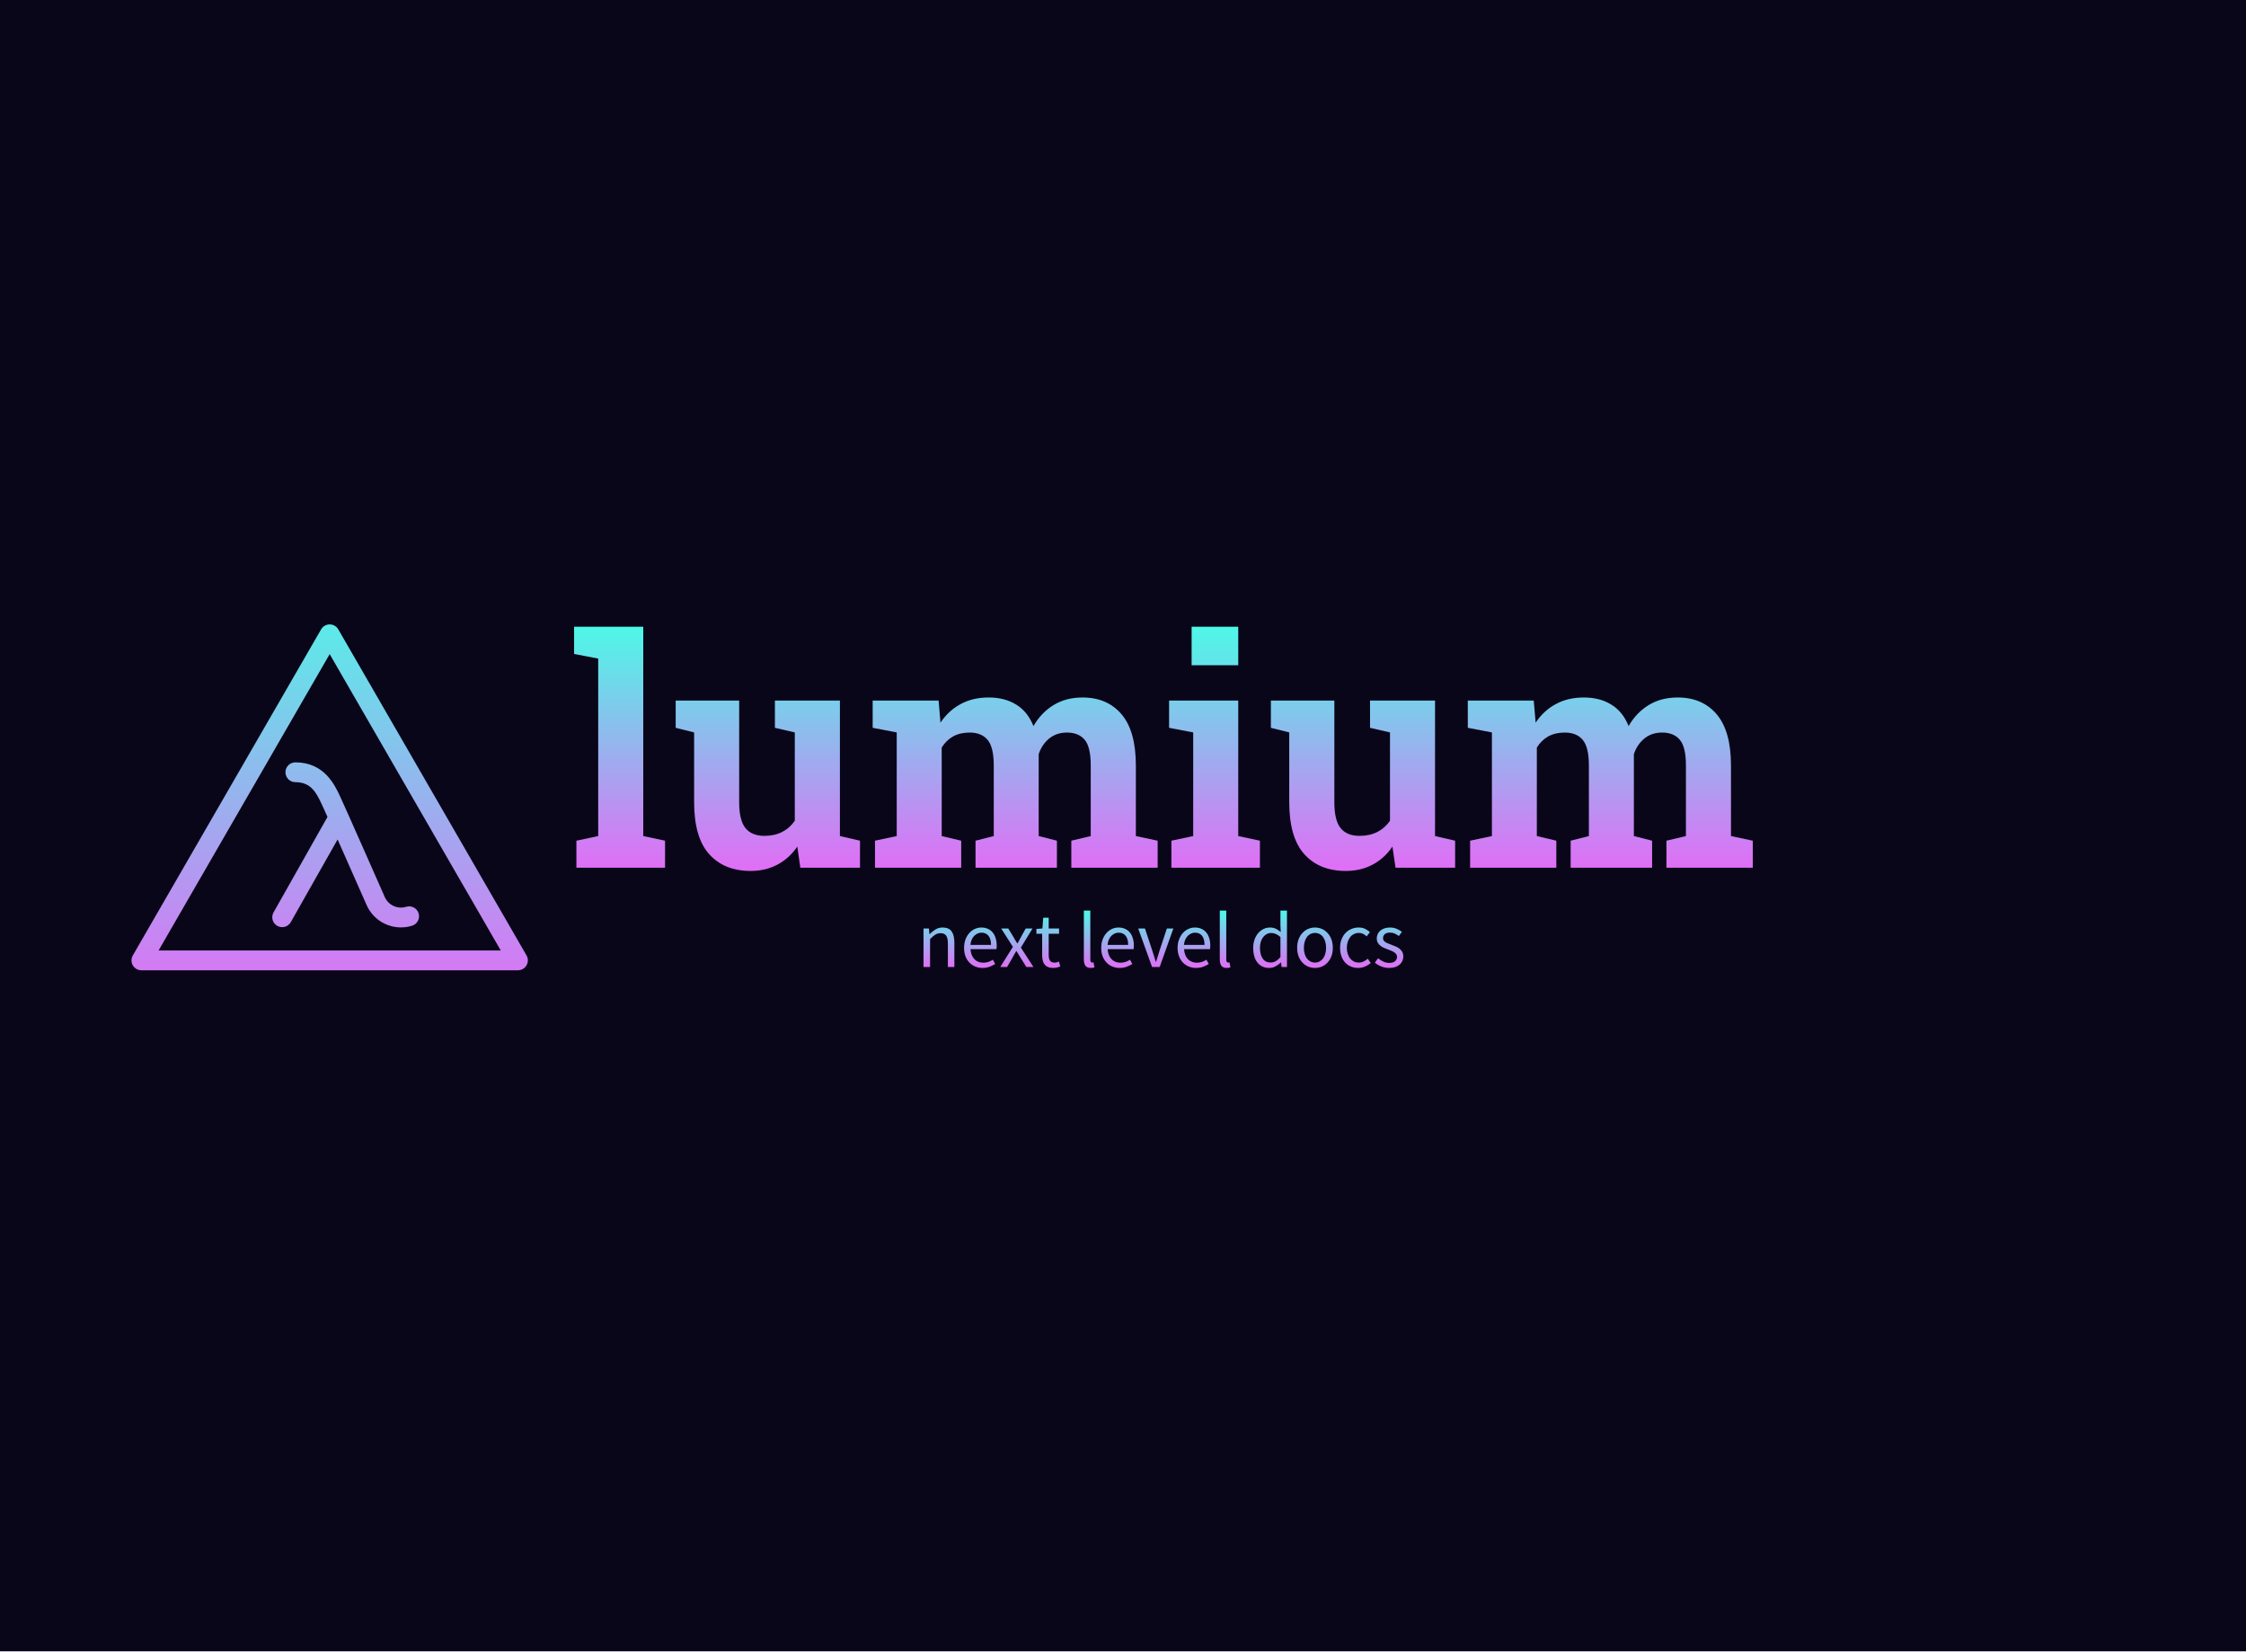
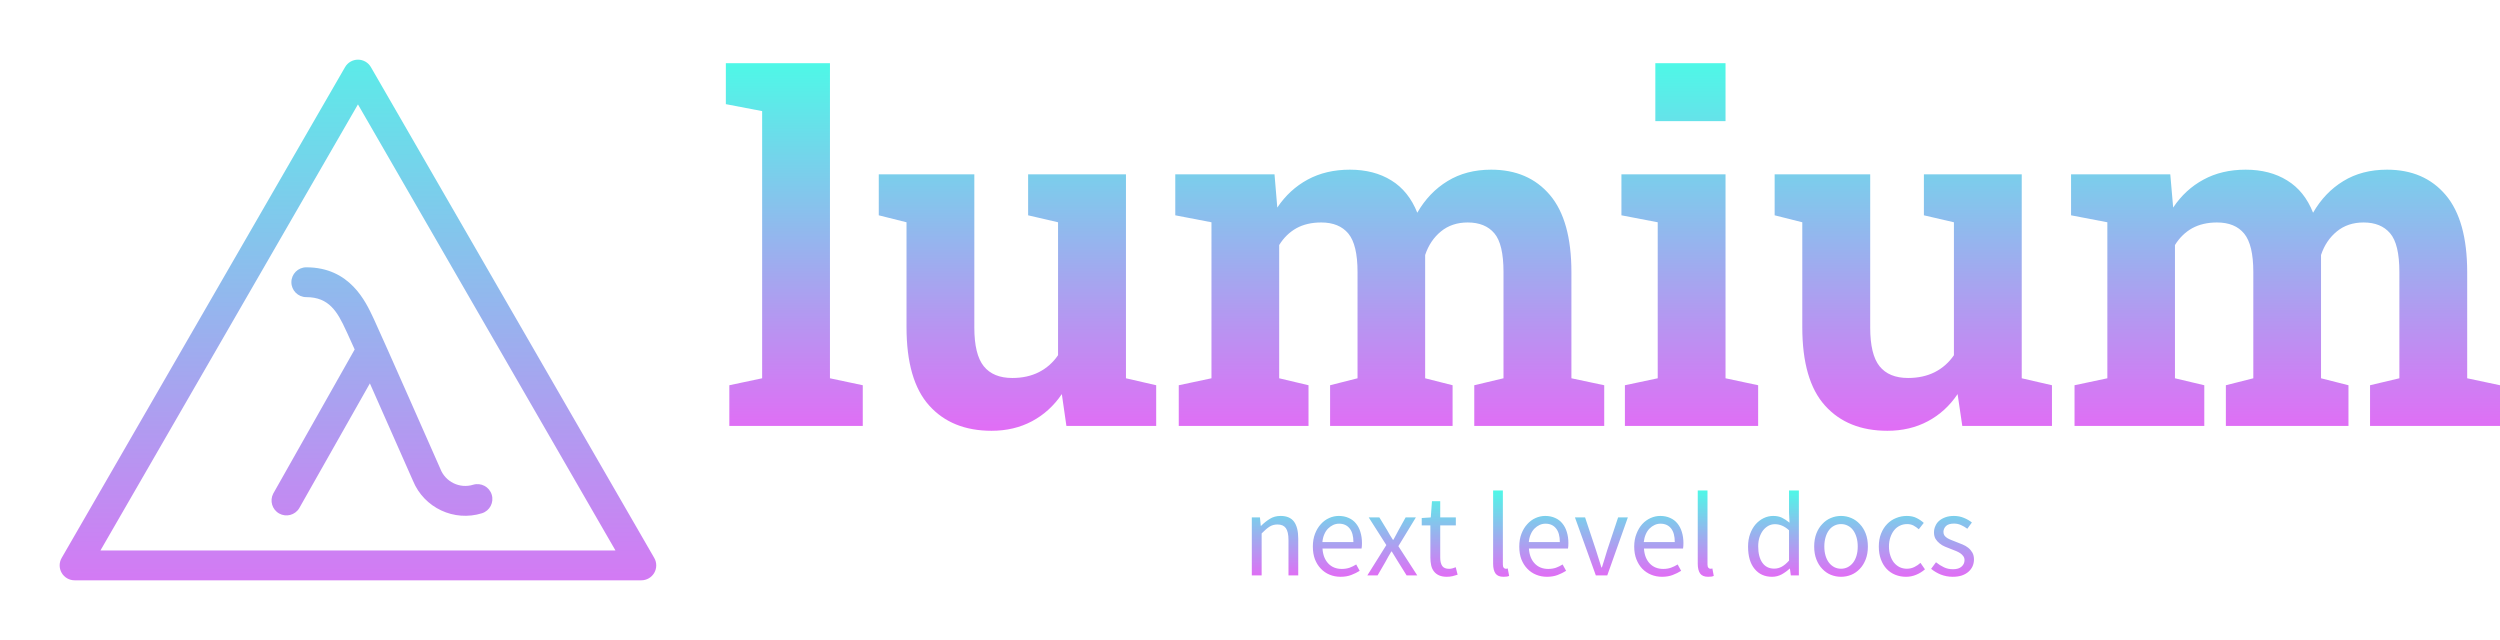
- <svg xmlns="http://www.w3.org/2000/svg" xmlns:xlink="http://www.w3.org/1999/xlink" width="100%" viewBox="0 0 340 250" version="1.1" id="svg121">
-   <rect x="0" y="0" width="100%" height="100%" fill="#0a0619" fill-opacity="1" class="background" id="rect2" />
-   <g fill="#e16df5" class="icon-text-wrapper icon-svg-group iconsvg" transform="translate(19.90633,94.53149)" id="g53">
-     <g class="iconsvg-imagesvg" mask="url(#mask-1)" id="g33">
+ <svg xmlns="http://www.w3.org/2000/svg" xmlns:xlink="http://www.w3.org/1999/xlink" width="251.43" viewBox="0 0 251.43 64.363" version="1.1" id="svg121" xml:space="preserve" height="64.363">
+   <g fill="#e16df5" class="icon-text-wrapper icon-svg-group iconsvg" transform="translate(6,6)" id="g53">
+     <g transform="translate(67,0.3544369)" id="g51">
+       <g data-gra="path-name" fill-rule="" class="tp-name iconsvg-namesvg" fill="url(#fill-1)" id="g41" style="fill:url(#linearGradient131)">
+         <g id="g39" style="fill:url(#linearGradient129)">
+           <g id="g37" style="fill:url(#linearGradient127)">
+             <path d="M 14.52,0 H 1.1 v -4.09 l 3.3,-0.7 v -26.87 l -3.65,-0.7 v -4.12 h 10.47 v 31.69 l 3.3,0.7 z m 12.95,0.49 v 0 q -3.99,0 -6.27,-2.54 -2.28,-2.53 -2.28,-7.89 v 0 -10.54 l -2.79,-0.7 v -4.12 h 2.79 6.82 v 15.41 q 0,2.71 0.95,3.89 0.95,1.18 2.87,1.18 v 0 q 1.52,0 2.68,-0.59 1.17,-0.6 1.92,-1.7 v 0 -13.37 l -3.01,-0.7 v -4.12 h 3.01 6.83 v 20.51 l 3.04,0.7 V 0 H 35 l -0.46,-3.2 q -1.2,1.77 -3,2.73 -1.8,0.96 -4.07,0.96 z M 59.35,0 H 46.3 v -4.09 l 3.29,-0.7 v -15.69 l -3.64,-0.7 v -4.12 h 9.98 l 0.28,3.34 q 1.22,-1.82 3.05,-2.81 1.84,-1 4.25,-1 v 0 q 2.43,0 4.17,1.08 1.74,1.07 2.61,3.25 v 0 q 1.17,-2.04 3.04,-3.18 1.87,-1.15 4.39,-1.15 v 0 q 3.75,0 5.91,2.55 2.16,2.55 2.16,7.76 v 0 10.67 l 3.3,0.7 V 0 H 76.02 v -4.09 l 2.94,-0.7 v -10.69 q 0,-2.81 -0.92,-3.89 -0.92,-1.09 -2.68,-1.09 v 0 q -1.59,0 -2.69,0.9 -1.1,0.9 -1.59,2.37 v 0 12.4 l 2.76,0.7 V 0 H 61.52 v -4.09 l 2.76,-0.7 v -10.69 q 0,-2.74 -0.92,-3.86 -0.93,-1.12 -2.73,-1.12 v 0 q -1.45,0 -2.5,0.58 -1.05,0.59 -1.73,1.69 v 0 13.4 l 2.95,0.7 z m 45.22,0 h -13.4 v -4.09 l 3.3,-0.7 v -15.69 l -3.65,-0.7 v -4.12 h 10.47 v 20.51 l 3.28,0.7 z m -3.28,-30.65 h -7.06 v -5.83 h 7.06 z m 16.28,31.14 v 0 q -4,0 -6.28,-2.54 -2.28,-2.53 -2.28,-7.89 v 0 -10.54 l -2.78,-0.7 v -4.12 h 2.78 6.83 v 15.41 q 0,2.71 0.94,3.89 0.95,1.18 2.87,1.18 v 0 q 1.52,0 2.69,-0.59 1.17,-0.6 1.92,-1.7 v 0 -13.37 l -3.02,-0.7 v -4.12 h 3.02 6.82 v 20.51 l 3.04,0.7 V 0 h -9.02 l -0.47,-3.2 q -1.19,1.77 -2.99,2.73 -1.8,0.96 -4.07,0.96 z M 149.44,0 h -13.05 v -4.09 l 3.3,-0.7 v -15.69 l -3.65,-0.7 v -4.12 h 9.98 l 0.29,3.34 q 1.21,-1.82 3.05,-2.81 1.83,-1 4.24,-1 v 0 q 2.43,0 4.17,1.08 1.75,1.07 2.61,3.25 v 0 q 1.17,-2.04 3.04,-3.18 1.87,-1.15 4.4,-1.15 v 0 q 3.74,0 5.9,2.55 2.16,2.55 2.16,7.76 v 0 10.67 l 3.3,0.7 V 0 h -13.07 v -4.09 l 2.95,-0.7 v -10.69 q 0,-2.81 -0.93,-3.89 -0.92,-1.09 -2.67,-1.09 v 0 q -1.59,0 -2.69,0.9 -1.1,0.9 -1.59,2.37 v 0 12.4 l 2.76,0.7 V 0 h -12.33 v -4.09 l 2.76,-0.7 v -10.69 q 0,-2.74 -0.92,-3.86 -0.92,-1.12 -2.73,-1.12 v 0 q -1.44,0 -2.5,0.58 -1.05,0.59 -1.73,1.69 v 0 13.4 l 2.95,0.7 z" transform="translate(-0.75,36.48)" id="path35" style="fill:url(#linearGradient125)" />
+           </g>
+         </g>
+       </g>
+       <g data-gra="path-slogan" fill-rule="" class="tp-slogan iconsvg-slogansvg" fill="url(#color-4)" transform="translate(52.9,42.97)" id="g49" style="fill:url(#linearGradient139)">
+         <g id="g47" style="fill:url(#linearGradient137)">
+           <g id="g45" style="fill:url(#linearGradient135)">
+             <path d="M 0.98,0 V -5.83 H 1.8 l 0.08,0.84 h 0.04 q 0.42,-0.42 0.88,-0.7 0.46,-0.29 1.08,-0.29 v 0 q 0.92,0 1.35,0.58 0.42,0.58 0.42,1.7 v 0 V 0 H 4.67 v -3.56 q 0,-0.83 -0.27,-1.2 -0.26,-0.36 -0.84,-0.36 v 0 q -0.45,0 -0.8,0.22 -0.35,0.23 -0.79,0.68 v 0 V 0 Z m 6.14,-2.9 v 0 q 0,-0.72 0.22,-1.29 0.22,-0.57 0.59,-0.97 0.36,-0.4 0.83,-0.61 0.47,-0.21 0.97,-0.21 v 0 q 0.55,0 0.99,0.2 0.44,0.19 0.73,0.55 0.3,0.36 0.45,0.86 0.16,0.51 0.16,1.13 v 0 q 0,0.32 -0.04,0.54 v 0 H 8.09 q 0.06,0.95 0.58,1.5 0.52,0.55 1.36,0.55 v 0 q 0.42,0 0.78,-0.12 0.35,-0.13 0.67,-0.33 v 0 l 0.35,0.64 q -0.38,0.24 -0.85,0.42 -0.47,0.18 -1.07,0.18 v 0 Q 9.32,0.14 8.81,-0.07 8.3,-0.28 7.93,-0.67 7.55,-1.06 7.33,-1.62 7.12,-2.18 7.12,-2.9 Z m 0.96,-0.45 h 3.12 q 0,-0.9 -0.38,-1.37 Q 10.44,-5.2 9.76,-5.2 v 0 q -0.32,0 -0.6,0.13 -0.28,0.13 -0.51,0.36 -0.23,0.23 -0.38,0.58 -0.15,0.34 -0.19,0.78 z M 12.6,0 14.51,-3.05 12.74,-5.83 h 1.07 l 0.78,1.28 q 0.13,0.24 0.28,0.49 0.14,0.24 0.3,0.48 v 0 h 0.05 q 0.13,-0.24 0.26,-0.48 0.13,-0.25 0.26,-0.49 v 0 l 0.71,-1.28 h 1.03 L 15.72,-2.94 17.62,0 H 16.55 L 15.7,-1.36 Q 15.54,-1.62 15.38,-1.88 15.23,-2.15 15.06,-2.4 v 0 h -0.05 q -0.15,0.25 -0.3,0.51 -0.14,0.26 -0.29,0.53 v 0 L 13.63,0 Z m 6.34,-1.8 v -3.23 h -0.87 v -0.74 l 0.91,-0.06 0.12,-1.63 h 0.83 v 1.63 h 1.57 v 0.8 h -1.57 v 3.24 q 0,0.54 0.2,0.84 0.2,0.29 0.7,0.29 v 0 q 0.16,0 0.34,-0.05 0.18,-0.05 0.32,-0.11 v 0 l 0.19,0.75 Q 21.44,0.01 21.16,0.08 20.88,0.14 20.6,0.14 v 0 Q 20.14,0.14 19.82,0 19.5,-0.14 19.3,-0.4 19.1,-0.65 19.02,-1.01 18.94,-1.37 18.94,-1.8 Z m 6.31,0.62 v -7.36 h 0.98 v 7.44 q 0,0.24 0.09,0.33 0.08,0.1 0.19,0.1 v 0 q 0.05,0 0.09,0 0.04,0 0.12,-0.03 v 0 l 0.14,0.75 Q 26.76,0.1 26.63,0.12 26.5,0.14 26.29,0.14 v 0 q -0.56,0 -0.8,-0.33 -0.24,-0.34 -0.24,-0.99 z m 2.63,-1.72 v 0 q 0,-0.72 0.22,-1.29 0.22,-0.57 0.59,-0.97 0.36,-0.4 0.83,-0.61 0.47,-0.21 0.97,-0.21 v 0 q 0.55,0 0.99,0.2 0.44,0.19 0.73,0.55 0.3,0.36 0.45,0.86 0.16,0.51 0.16,1.13 v 0 q 0,0.32 -0.04,0.54 v 0 h -3.93 q 0.06,0.95 0.58,1.5 0.52,0.55 1.36,0.55 v 0 q 0.42,0 0.78,-0.12 0.35,-0.13 0.67,-0.33 v 0 l 0.35,0.64 q -0.38,0.24 -0.85,0.42 -0.47,0.18 -1.07,0.18 v 0 q -0.59,0 -1.1,-0.21 -0.51,-0.21 -0.88,-0.6 -0.38,-0.39 -0.6,-0.95 -0.21,-0.56 -0.21,-1.28 z m 0.96,-0.45 h 3.12 q 0,-0.9 -0.38,-1.37 Q 31.2,-5.2 30.52,-5.2 v 0 q -0.32,0 -0.6,0.13 -0.28,0.13 -0.51,0.36 -0.23,0.23 -0.38,0.58 -0.15,0.34 -0.19,0.78 z M 35.58,0 33.48,-5.83 h 1.02 l 1.1,3.31 q 0.14,0.43 0.27,0.86 0.14,0.44 0.27,0.86 v 0 h 0.05 q 0.13,-0.42 0.27,-0.86 0.13,-0.43 0.26,-0.86 v 0 l 1.1,-3.31 H 38.8 L 36.73,0 Z m 3.86,-2.9 v 0 q 0,-0.72 0.23,-1.29 0.22,-0.57 0.58,-0.97 0.37,-0.4 0.84,-0.61 0.47,-0.21 0.97,-0.21 v 0 q 0.55,0 0.99,0.2 0.44,0.19 0.73,0.55 0.3,0.36 0.45,0.86 0.16,0.51 0.16,1.13 v 0 q 0,0.32 -0.04,0.54 v 0 h -3.93 q 0.06,0.95 0.58,1.5 0.52,0.55 1.36,0.55 v 0 q 0.42,0 0.77,-0.12 0.36,-0.13 0.68,-0.33 v 0 l 0.35,0.64 q -0.38,0.24 -0.85,0.42 -0.47,0.18 -1.07,0.18 v 0 q -0.59,0 -1.1,-0.21 -0.51,-0.21 -0.89,-0.6 -0.37,-0.39 -0.59,-0.95 -0.22,-0.56 -0.22,-1.28 z m 0.96,-0.45 h 3.12 q 0,-0.9 -0.37,-1.37 -0.38,-0.48 -1.07,-0.48 v 0 q -0.31,0 -0.59,0.13 -0.28,0.13 -0.51,0.36 -0.23,0.23 -0.38,0.58 -0.15,0.34 -0.2,0.78 z m 5.43,2.17 v -7.36 h 0.98 v 7.44 q 0,0.24 0.09,0.33 0.08,0.1 0.19,0.1 v 0 q 0.05,0 0.09,0 0.04,0 0.12,-0.03 v 0 l 0.14,0.75 q -0.1,0.05 -0.23,0.07 -0.13,0.02 -0.34,0.02 v 0 q -0.56,0 -0.8,-0.33 -0.24,-0.34 -0.24,-0.99 z m 5.06,-1.72 v 0 q 0,-0.71 0.21,-1.28 0.21,-0.57 0.56,-0.97 0.35,-0.39 0.8,-0.61 0.46,-0.22 0.96,-0.22 v 0 q 0.51,0 0.88,0.18 0.37,0.18 0.76,0.5 v 0 l -0.05,-1 V -8.54 H 56 V 0 H 55.19 L 55.1,-0.68 h -0.03 q -0.35,0.33 -0.8,0.58 -0.45,0.24 -0.97,0.24 v 0 q -1.1,0 -1.75,-0.79 -0.66,-0.79 -0.66,-2.25 z m 1.02,-0.02 v 0 q 0,1.06 0.42,1.65 0.42,0.59 1.19,0.59 v 0 q 0.41,0 0.77,-0.2 0.36,-0.2 0.72,-0.61 v 0 -3.05 q -0.37,-0.33 -0.72,-0.47 -0.34,-0.14 -0.7,-0.14 v 0 q -0.35,0 -0.65,0.16 -0.31,0.17 -0.54,0.46 -0.22,0.29 -0.36,0.7 -0.13,0.41 -0.13,0.91 z m 5.63,0.02 v 0 q 0,-0.74 0.22,-1.31 0.22,-0.57 0.6,-0.96 0.37,-0.4 0.85,-0.6 0.49,-0.21 1.03,-0.21 v 0 q 0.54,0 1.03,0.21 0.48,0.2 0.85,0.6 0.38,0.39 0.6,0.96 0.22,0.57 0.22,1.31 v 0 q 0,0.72 -0.22,1.29 -0.22,0.57 -0.6,0.96 -0.37,0.39 -0.85,0.59 -0.49,0.2 -1.03,0.2 v 0 q -0.54,0 -1.03,-0.2 -0.48,-0.2 -0.85,-0.59 -0.38,-0.39 -0.6,-0.96 -0.22,-0.57 -0.22,-1.29 z m 1.02,0 v 0 q 0,0.5 0.12,0.91 0.12,0.41 0.34,0.7 0.22,0.29 0.54,0.46 0.31,0.16 0.68,0.16 v 0 q 0.37,0 0.68,-0.16 0.32,-0.17 0.54,-0.46 0.22,-0.29 0.34,-0.7 0.12,-0.41 0.12,-0.91 v 0 q 0,-0.51 -0.12,-0.92 -0.12,-0.42 -0.34,-0.72 -0.22,-0.3 -0.54,-0.46 -0.31,-0.16 -0.68,-0.16 v 0 q -0.37,0 -0.68,0.16 -0.32,0.16 -0.54,0.46 -0.22,0.3 -0.34,0.72 -0.12,0.41 -0.12,0.92 z m 5.48,0 v 0 q 0,-0.74 0.23,-1.31 0.23,-0.57 0.61,-0.96 0.39,-0.4 0.9,-0.6 0.51,-0.21 1.07,-0.21 v 0 q 0.58,0 0.99,0.21 0.42,0.21 0.72,0.49 v 0 l -0.5,0.64 Q 67.8,-4.87 67.52,-5.02 67.24,-5.16 66.89,-5.16 v 0 q -0.4,0 -0.73,0.16 -0.34,0.16 -0.58,0.46 -0.24,0.3 -0.38,0.72 -0.14,0.41 -0.14,0.92 v 0 q 0,0.5 0.14,0.91 0.13,0.41 0.36,0.7 0.24,0.29 0.57,0.46 0.34,0.16 0.73,0.16 v 0 q 0.42,0 0.77,-0.18 0.34,-0.17 0.6,-0.41 v 0 l 0.45,0.65 q -0.4,0.35 -0.89,0.55 -0.48,0.2 -1.01,0.2 v 0 q -0.58,0 -1.08,-0.2 -0.5,-0.2 -0.87,-0.59 -0.37,-0.39 -0.58,-0.96 -0.21,-0.57 -0.21,-1.29 z m 5.26,2.24 0.49,-0.66 q 0.39,0.31 0.79,0.5 0.4,0.2 0.93,0.2 v 0 q 0.57,0 0.86,-0.27 0.29,-0.26 0.29,-0.65 v 0 q 0,-0.22 -0.12,-0.39 -0.12,-0.17 -0.31,-0.3 -0.18,-0.12 -0.42,-0.22 -0.24,-0.09 -0.48,-0.19 v 0 Q 71.02,-2.75 70.7,-2.89 70.39,-3.02 70.15,-3.22 69.9,-3.42 69.74,-3.68 69.59,-3.95 69.59,-4.32 v 0 q 0,-0.35 0.14,-0.65 0.13,-0.31 0.39,-0.53 0.26,-0.22 0.63,-0.35 0.37,-0.13 0.84,-0.13 v 0 q 0.55,0 1.02,0.2 0.46,0.19 0.79,0.46 v 0 l -0.46,0.63 q -0.3,-0.23 -0.63,-0.37 -0.32,-0.15 -0.71,-0.15 v 0 q -0.55,0 -0.81,0.25 -0.25,0.26 -0.25,0.59 v 0 q 0,0.21 0.1,0.36 0.11,0.15 0.29,0.26 0.18,0.11 0.42,0.2 0.23,0.09 0.48,0.19 v 0 q 0.31,0.12 0.63,0.25 0.32,0.13 0.57,0.33 0.25,0.2 0.42,0.49 0.16,0.29 0.16,0.69 v 0 q 0,0.36 -0.14,0.68 -0.14,0.31 -0.41,0.55 -0.27,0.24 -0.67,0.38 -0.4,0.13 -0.92,0.13 v 0 q -0.62,0 -1.19,-0.22 -0.56,-0.23 -0.98,-0.58 z" transform="translate(-0.984,8.544)" id="path43" style="fill:url(#linearGradient133)" />
+           </g>
+         </g>
+       </g>
+     </g>
+     <g class="iconsvg-imagesvg" style="display:inline" id="g33" mask="url(#mask-1)">
      <g id="g29">
        <rect fill="#e16df5" fill-opacity="0" stroke-width="2" x="0" y="0" width="60" height="52.363" class="image-rect" id="rect4" />
        <svg filter="url(#colors-1)" x="0" y="0" width="60" height="52.363" filtersec="colors-2" class="image-svg-svg primary" style="overflow:visible" version="1.1" id="svg16">
          <svg viewBox="-0.005 6.36 100.01 87.28" x="0px" y="0px" version="1.1" id="svg14" width="100%" height="100%">
            <defs id="defs6" />
            <path d="m 41.34,41.17 a 2.5,2.5 0 0 0 0,5 c 3.8,0 5.21,2.42 6.66,5.59 l 0.24,0.51 c 0.2,0.43 0.63,1.39 1.21,2.67 L 35.8,79.1 a 2.5,2.5 0 0 0 4.35,2.46 L 52,60.63 c 3.17,7.16 7.16,16.19 7.23,16.34 A 9.47,9.47 0 0 0 70.79,82.4 2.502,2.502 0 0 0 69.31,77.62 4.48,4.48 0 0 1 63.8,74.92 C 63.4,74.02 54.06,52.83 52.8,50.14 L 52.58,49.66 C 51.29,46.92 48.66,41.17 41.34,41.17 Z" id="path10" />
            <path d="M 99.67,89.89 52.17,7.61 a 2.5,2.5 0 0 0 -4.33,0 L 0.33,89.89 a 2.5,2.5 0 0 0 2.17,3.75 h 95 a 2.5,2.5 0 0 0 2.17,-3.75 z M 6.83,88.64 50,13.86 93.17,88.64 Z" id="path12" />
          </svg>
        </svg>
        <defs id="defs27">
          <filter id="colors-1" x="0" y="0" width="1" height="1">
            <feColorMatrix type="matrix" values="0 0 0 0 0.879  0 0 0 0 0.426  0 0 0 0 0.957  0 0 0 1 0" class="icon-fecolormatrix" id="feColorMatrix18" />
          </filter>
          <filter id="colors-2">
            <feColorMatrix type="matrix" values="0 0 0 0 0.996  0 0 0 0 0.996  0 0 0 0 0.996  0 0 0 1 0" class="icon-fecolormatrix" id="feColorMatrix21" />
          </filter>
          <filter id="colors-3">
            <feColorMatrix type="matrix" values="0 0 0 0 0  0 0 0 0 0  0 0 0 0 0  0 0 0 1 0" class="icon-fecolormatrix" id="feColorMatrix24" />
          </filter>
        </defs>
      </g>
-       <rect v-gra="id" width="72" height="64.363" transform="translate(-6,-6)" style="fill:url(#gradient-1)" fill="url(#gradient-1)" id="rect31" x="0" y="0" />
-     </g>
-     <g transform="translate(67,0.3544369)" id="g51">
-       <g data-gra="path-name" fill-rule="" class="tp-name iconsvg-namesvg" fill="url(#fill-1)" id="g41" style="fill:url(#linearGradient131)">
-         <g id="g39" style="fill:url(#linearGradient129)">
-           <g id="g37" style="fill:url(#linearGradient127)">
-             <path d="M 14.52,0 H 1.1 v -4.09 l 3.3,-0.7 v -26.87 l -3.65,-0.7 v -4.12 h 10.47 v 31.69 l 3.3,0.7 z m 12.95,0.49 v 0 q -3.99,0 -6.27,-2.54 -2.28,-2.53 -2.28,-7.89 v 0 -10.54 l -2.79,-0.7 v -4.12 h 2.79 6.82 v 15.41 q 0,2.71 0.95,3.89 0.95,1.18 2.87,1.18 v 0 q 1.52,0 2.68,-0.59 1.17,-0.6 1.92,-1.7 v 0 -13.37 l -3.01,-0.7 v -4.12 h 3.01 6.83 v 20.51 l 3.04,0.7 V 0 H 35 l -0.46,-3.2 q -1.2,1.77 -3,2.73 -1.8,0.96 -4.07,0.96 z M 59.35,0 H 46.3 v -4.09 l 3.29,-0.7 v -15.69 l -3.64,-0.7 v -4.12 h 9.98 l 0.28,3.34 q 1.22,-1.82 3.05,-2.81 1.84,-1 4.25,-1 v 0 q 2.43,0 4.17,1.08 1.74,1.07 2.61,3.25 v 0 q 1.17,-2.04 3.04,-3.18 1.87,-1.15 4.39,-1.15 v 0 q 3.75,0 5.91,2.55 2.16,2.55 2.16,7.76 v 0 10.67 l 3.3,0.7 V 0 H 76.02 v -4.09 l 2.94,-0.7 v -10.69 q 0,-2.81 -0.92,-3.89 -0.92,-1.09 -2.68,-1.09 v 0 q -1.59,0 -2.69,0.9 -1.1,0.9 -1.59,2.37 v 0 12.4 l 2.76,0.7 V 0 H 61.52 v -4.09 l 2.76,-0.7 v -10.69 q 0,-2.74 -0.92,-3.86 -0.93,-1.12 -2.73,-1.12 v 0 q -1.45,0 -2.5,0.58 -1.05,0.59 -1.73,1.69 v 0 13.4 l 2.95,0.7 z m 45.22,0 h -13.4 v -4.09 l 3.3,-0.7 v -15.69 l -3.65,-0.7 v -4.12 h 10.47 v 20.51 l 3.28,0.7 z m -3.28,-30.65 h -7.06 v -5.83 h 7.06 z m 16.28,31.14 v 0 q -4,0 -6.28,-2.54 -2.28,-2.53 -2.28,-7.89 v 0 -10.54 l -2.78,-0.7 v -4.12 h 2.78 6.83 v 15.41 q 0,2.71 0.94,3.89 0.95,1.18 2.87,1.18 v 0 q 1.52,0 2.69,-0.59 1.17,-0.6 1.92,-1.7 v 0 -13.37 l -3.02,-0.7 v -4.12 h 3.02 6.82 v 20.51 l 3.04,0.7 V 0 h -9.02 l -0.47,-3.2 q -1.19,1.77 -2.99,2.73 -1.8,0.96 -4.07,0.96 z M 149.44,0 h -13.05 v -4.09 l 3.3,-0.7 v -15.69 l -3.65,-0.7 v -4.12 h 9.98 l 0.29,3.34 q 1.21,-1.82 3.05,-2.81 1.83,-1 4.24,-1 v 0 q 2.43,0 4.17,1.08 1.75,1.07 2.61,3.25 v 0 q 1.17,-2.04 3.04,-3.18 1.87,-1.15 4.4,-1.15 v 0 q 3.74,0 5.9,2.55 2.16,2.55 2.16,7.76 v 0 10.67 l 3.3,0.7 V 0 h -13.07 v -4.09 l 2.95,-0.7 v -10.69 q 0,-2.81 -0.93,-3.89 -0.92,-1.09 -2.67,-1.09 v 0 q -1.59,0 -2.69,0.9 -1.1,0.9 -1.59,2.37 v 0 12.4 l 2.76,0.7 V 0 h -12.33 v -4.09 l 2.76,-0.7 v -10.69 q 0,-2.74 -0.92,-3.86 -0.92,-1.12 -2.73,-1.12 v 0 q -1.44,0 -2.5,0.58 -1.05,0.59 -1.73,1.69 v 0 13.4 l 2.95,0.7 z" transform="translate(-0.75,36.48)" id="path35" style="fill:url(#linearGradient125)" />
-           </g>
-         </g>
-       </g>
-       <g data-gra="path-slogan" fill-rule="" class="tp-slogan iconsvg-slogansvg" fill="url(#color-4)" transform="translate(52.9,42.97)" id="g49" style="fill:url(#linearGradient139)">
-         <g id="g47" style="fill:url(#linearGradient137)">
-           <g id="g45" style="fill:url(#linearGradient135)">
-             <path d="M 0.98,0 V -5.83 H 1.8 l 0.08,0.84 h 0.04 q 0.42,-0.42 0.88,-0.7 0.46,-0.29 1.08,-0.29 v 0 q 0.92,0 1.35,0.58 0.42,0.58 0.42,1.7 v 0 V 0 H 4.67 v -3.56 q 0,-0.83 -0.27,-1.2 -0.26,-0.36 -0.84,-0.36 v 0 q -0.45,0 -0.8,0.22 -0.35,0.23 -0.79,0.68 v 0 V 0 Z m 6.14,-2.9 v 0 q 0,-0.72 0.22,-1.29 0.22,-0.57 0.59,-0.97 0.36,-0.4 0.83,-0.61 0.47,-0.21 0.97,-0.21 v 0 q 0.55,0 0.99,0.2 0.44,0.19 0.73,0.55 0.3,0.36 0.45,0.86 0.16,0.51 0.16,1.13 v 0 q 0,0.32 -0.04,0.54 v 0 H 8.09 q 0.06,0.95 0.58,1.5 0.52,0.55 1.36,0.55 v 0 q 0.42,0 0.78,-0.12 0.35,-0.13 0.67,-0.33 v 0 l 0.35,0.64 q -0.38,0.24 -0.85,0.42 -0.47,0.18 -1.07,0.18 v 0 Q 9.32,0.14 8.81,-0.07 8.3,-0.28 7.93,-0.67 7.55,-1.06 7.33,-1.62 7.12,-2.18 7.12,-2.9 Z m 0.96,-0.45 h 3.12 q 0,-0.9 -0.38,-1.37 Q 10.44,-5.2 9.76,-5.2 v 0 q -0.32,0 -0.6,0.13 -0.28,0.13 -0.51,0.36 -0.23,0.23 -0.38,0.58 -0.15,0.34 -0.19,0.78 z M 12.6,0 14.51,-3.05 12.74,-5.83 h 1.07 l 0.78,1.28 q 0.13,0.24 0.28,0.49 0.14,0.24 0.3,0.48 v 0 h 0.05 q 0.13,-0.24 0.26,-0.48 0.13,-0.25 0.26,-0.49 v 0 l 0.71,-1.28 h 1.03 L 15.72,-2.94 17.62,0 H 16.55 L 15.7,-1.36 Q 15.54,-1.62 15.38,-1.88 15.23,-2.15 15.06,-2.4 v 0 h -0.05 q -0.15,0.25 -0.3,0.51 -0.14,0.26 -0.29,0.53 v 0 L 13.63,0 Z m 6.34,-1.8 v -3.23 h -0.87 v -0.74 l 0.91,-0.06 0.12,-1.63 h 0.83 v 1.63 h 1.57 v 0.8 h -1.57 v 3.24 q 0,0.54 0.2,0.84 0.2,0.29 0.7,0.29 v 0 q 0.16,0 0.34,-0.05 0.18,-0.05 0.32,-0.11 v 0 l 0.19,0.75 Q 21.44,0.01 21.16,0.08 20.88,0.14 20.6,0.14 v 0 Q 20.14,0.14 19.82,0 19.5,-0.14 19.3,-0.4 19.1,-0.65 19.02,-1.01 18.94,-1.37 18.94,-1.8 Z m 6.31,0.62 v -7.36 h 0.98 v 7.44 q 0,0.24 0.09,0.33 0.08,0.1 0.19,0.1 v 0 q 0.05,0 0.09,0 0.04,0 0.12,-0.03 v 0 l 0.14,0.75 Q 26.76,0.1 26.63,0.12 26.5,0.14 26.29,0.14 v 0 q -0.56,0 -0.8,-0.33 -0.24,-0.34 -0.24,-0.99 z m 2.63,-1.72 v 0 q 0,-0.72 0.22,-1.29 0.22,-0.57 0.59,-0.97 0.36,-0.4 0.83,-0.61 0.47,-0.21 0.97,-0.21 v 0 q 0.55,0 0.99,0.2 0.44,0.19 0.73,0.55 0.3,0.36 0.45,0.86 0.16,0.51 0.16,1.13 v 0 q 0,0.32 -0.04,0.54 v 0 h -3.93 q 0.06,0.95 0.58,1.5 0.52,0.55 1.36,0.55 v 0 q 0.42,0 0.78,-0.12 0.35,-0.13 0.67,-0.33 v 0 l 0.35,0.64 q -0.38,0.24 -0.85,0.42 -0.47,0.18 -1.07,0.18 v 0 q -0.59,0 -1.1,-0.21 -0.51,-0.21 -0.88,-0.6 -0.38,-0.39 -0.6,-0.95 -0.21,-0.56 -0.21,-1.28 z m 0.96,-0.45 h 3.12 q 0,-0.9 -0.38,-1.37 Q 31.2,-5.2 30.52,-5.2 v 0 q -0.32,0 -0.6,0.13 -0.28,0.13 -0.51,0.36 -0.23,0.23 -0.38,0.58 -0.15,0.34 -0.19,0.78 z M 35.58,0 33.48,-5.83 h 1.02 l 1.1,3.31 q 0.14,0.43 0.27,0.86 0.14,0.44 0.27,0.86 v 0 h 0.05 q 0.13,-0.42 0.27,-0.86 0.13,-0.43 0.26,-0.86 v 0 l 1.1,-3.31 H 38.8 L 36.73,0 Z m 3.86,-2.9 v 0 q 0,-0.72 0.23,-1.29 0.22,-0.57 0.58,-0.97 0.37,-0.4 0.84,-0.61 0.47,-0.21 0.97,-0.21 v 0 q 0.55,0 0.99,0.2 0.44,0.19 0.73,0.55 0.3,0.36 0.45,0.86 0.16,0.51 0.16,1.13 v 0 q 0,0.32 -0.04,0.54 v 0 h -3.93 q 0.06,0.95 0.58,1.5 0.52,0.55 1.36,0.55 v 0 q 0.42,0 0.77,-0.12 0.36,-0.13 0.68,-0.33 v 0 l 0.35,0.64 q -0.38,0.24 -0.85,0.42 -0.47,0.18 -1.07,0.18 v 0 q -0.59,0 -1.1,-0.21 -0.51,-0.21 -0.89,-0.6 -0.37,-0.39 -0.59,-0.95 -0.22,-0.56 -0.22,-1.28 z m 0.96,-0.45 h 3.12 q 0,-0.9 -0.37,-1.37 -0.38,-0.48 -1.07,-0.48 v 0 q -0.31,0 -0.59,0.13 -0.28,0.13 -0.51,0.36 -0.23,0.23 -0.38,0.58 -0.15,0.34 -0.2,0.78 z m 5.43,2.17 v -7.36 h 0.98 v 7.44 q 0,0.24 0.09,0.33 0.08,0.1 0.19,0.1 v 0 q 0.05,0 0.09,0 0.04,0 0.12,-0.03 v 0 l 0.14,0.75 q -0.1,0.05 -0.23,0.07 -0.13,0.02 -0.34,0.02 v 0 q -0.56,0 -0.8,-0.33 -0.24,-0.34 -0.24,-0.99 z m 5.06,-1.72 v 0 q 0,-0.71 0.21,-1.28 0.21,-0.57 0.56,-0.97 0.35,-0.39 0.8,-0.61 0.46,-0.22 0.96,-0.22 v 0 q 0.51,0 0.88,0.18 0.37,0.18 0.76,0.5 v 0 l -0.05,-1 V -8.54 H 56 V 0 H 55.19 L 55.1,-0.68 h -0.03 q -0.35,0.33 -0.8,0.58 -0.45,0.24 -0.97,0.24 v 0 q -1.1,0 -1.75,-0.79 -0.66,-0.79 -0.66,-2.25 z m 1.02,-0.02 v 0 q 0,1.06 0.42,1.65 0.42,0.59 1.19,0.59 v 0 q 0.41,0 0.77,-0.2 0.36,-0.2 0.72,-0.61 v 0 -3.05 q -0.37,-0.33 -0.72,-0.47 -0.34,-0.14 -0.7,-0.14 v 0 q -0.35,0 -0.65,0.16 -0.31,0.17 -0.54,0.46 -0.22,0.29 -0.36,0.7 -0.13,0.41 -0.13,0.91 z m 5.63,0.02 v 0 q 0,-0.74 0.22,-1.31 0.22,-0.57 0.6,-0.96 0.37,-0.4 0.85,-0.6 0.49,-0.21 1.03,-0.21 v 0 q 0.54,0 1.03,0.21 0.48,0.2 0.85,0.6 0.38,0.39 0.6,0.96 0.22,0.57 0.22,1.31 v 0 q 0,0.72 -0.22,1.29 -0.22,0.57 -0.6,0.96 -0.37,0.39 -0.85,0.59 -0.49,0.2 -1.03,0.2 v 0 q -0.54,0 -1.03,-0.2 -0.48,-0.2 -0.85,-0.59 -0.38,-0.39 -0.6,-0.96 -0.22,-0.57 -0.22,-1.29 z m 1.02,0 v 0 q 0,0.5 0.12,0.91 0.12,0.41 0.34,0.7 0.22,0.29 0.54,0.46 0.31,0.16 0.68,0.16 v 0 q 0.37,0 0.68,-0.16 0.32,-0.17 0.54,-0.46 0.22,-0.29 0.34,-0.7 0.12,-0.41 0.12,-0.91 v 0 q 0,-0.51 -0.12,-0.92 -0.12,-0.42 -0.34,-0.72 -0.22,-0.3 -0.54,-0.46 -0.31,-0.16 -0.68,-0.16 v 0 q -0.37,0 -0.68,0.16 -0.32,0.16 -0.54,0.46 -0.22,0.3 -0.34,0.72 -0.12,0.41 -0.12,0.92 z m 5.48,0 v 0 q 0,-0.74 0.23,-1.31 0.23,-0.57 0.61,-0.96 0.39,-0.4 0.9,-0.6 0.51,-0.21 1.07,-0.21 v 0 q 0.58,0 0.99,0.21 0.42,0.21 0.72,0.49 v 0 l -0.5,0.64 Q 67.8,-4.87 67.52,-5.02 67.24,-5.16 66.89,-5.16 v 0 q -0.4,0 -0.73,0.16 -0.34,0.16 -0.58,0.46 -0.24,0.3 -0.38,0.72 -0.14,0.41 -0.14,0.92 v 0 q 0,0.5 0.14,0.91 0.13,0.41 0.36,0.7 0.24,0.29 0.57,0.46 0.34,0.16 0.73,0.16 v 0 q 0.42,0 0.77,-0.18 0.34,-0.17 0.6,-0.41 v 0 l 0.45,0.65 q -0.4,0.35 -0.89,0.55 -0.48,0.2 -1.01,0.2 v 0 q -0.58,0 -1.08,-0.2 -0.5,-0.2 -0.87,-0.59 -0.37,-0.39 -0.58,-0.96 -0.21,-0.57 -0.21,-1.29 z m 5.26,2.24 0.49,-0.66 q 0.39,0.31 0.79,0.5 0.4,0.2 0.93,0.2 v 0 q 0.57,0 0.86,-0.27 0.29,-0.26 0.29,-0.65 v 0 q 0,-0.22 -0.12,-0.39 -0.12,-0.17 -0.31,-0.3 -0.18,-0.12 -0.42,-0.22 -0.24,-0.09 -0.48,-0.19 v 0 Q 71.02,-2.75 70.7,-2.89 70.39,-3.02 70.15,-3.22 69.9,-3.42 69.74,-3.68 69.59,-3.95 69.59,-4.32 v 0 q 0,-0.35 0.14,-0.65 0.13,-0.31 0.39,-0.53 0.26,-0.22 0.63,-0.35 0.37,-0.13 0.84,-0.13 v 0 q 0.55,0 1.02,0.2 0.46,0.19 0.79,0.46 v 0 l -0.46,0.63 q -0.3,-0.23 -0.63,-0.37 -0.32,-0.15 -0.71,-0.15 v 0 q -0.55,0 -0.81,0.25 -0.25,0.26 -0.25,0.59 v 0 q 0,0.21 0.1,0.36 0.11,0.15 0.29,0.26 0.18,0.11 0.42,0.2 0.23,0.09 0.48,0.19 v 0 q 0.31,0.12 0.63,0.25 0.32,0.13 0.57,0.33 0.25,0.2 0.42,0.49 0.16,0.29 0.16,0.69 v 0 q 0,0.36 -0.14,0.68 -0.14,0.31 -0.41,0.55 -0.27,0.24 -0.67,0.38 -0.4,0.13 -0.92,0.13 v 0 q -0.62,0 -1.19,-0.22 -0.56,-0.23 -0.98,-0.58 z" transform="translate(-0.984,8.544)" id="path43" style="fill:url(#linearGradient133)" />
-           </g>
-         </g>
-       </g>
+       <rect y="0" v-gra="id" width="72" height="64.363" transform="translate(-6,-6)" style="fill:url(#gradient-1)" x="0" id="rect31" fill="url(#gradient-1)" />
    </g>
  </g>
  <defs v-gra="od" id="defs72">
    <linearGradient x1="0" y1="1" x2="0" y2="0" id="color-4">
      <stop offset="0%" stop-color="#e16df5" id="stop55" />
      <stop offset="100%" stop-color="#4ef8e7" id="stop57" />
    </linearGradient>
    <filter id="filter-1" filterUnits="userSpaceOnUse">
      <feColorMatrix type="matrix" values="0 0 0 0 0.996  0 0 0 0 0.996  0 0 0 0 0.996  0 0 0 1 0" id="feColorMatrix60" />
    </filter>
    <linearGradient x1="0" y1="1" x2="0" y2="0" id="fill-1">
      <stop offset="0%" stop-color="#e16df5" id="stop63" />
      <stop offset="100%" stop-color="#4ef8e7" id="stop65" />
    </linearGradient>
    <filter id="filter70" filterUnits="userSpaceOnUse">
      <feColorMatrix type="matrix" values="0 0 0 0 0.996  0 0 0 0 0.996  0 0 0 0 0.996  0 0 0 1 0" id="feColorMatrix68" />
    </filter>
    <linearGradient xlink:href="#fill-1" id="linearGradient125" x1="0.341" y1="1.076" x2="0.341" y2="-80.143" gradientTransform="scale(2.196895,0.455188)" gradientUnits="userSpaceOnUse" />
    <linearGradient xlink:href="#fill-1" id="linearGradient127" x1="0" y1="81.219" x2="0" y2="-1.0056585e-06" gradientTransform="scale(2.196895,0.455188)" gradientUnits="userSpaceOnUse" />
    <linearGradient xlink:href="#fill-1" id="linearGradient129" x1="0" y1="81.219" x2="0" y2="-1.0056585e-06" gradientTransform="scale(2.196895,0.455188)" gradientUnits="userSpaceOnUse" />
    <linearGradient xlink:href="#fill-1" id="linearGradient131" x1="0" y1="81.219" x2="0" y2="-1.0056585e-06" gradientTransform="scale(2.196895,0.455188)" gradientUnits="userSpaceOnUse" />
    <linearGradient xlink:href="#color-4" id="linearGradient133" x1="0.339" y1="0.405" x2="0.339" y2="-24.703" gradientTransform="scale(2.892665,0.345702)" gradientUnits="userSpaceOnUse" />
    <linearGradient xlink:href="#color-4" id="linearGradient135" x1="-0.001" y1="25.12" x2="-0.001" y2="0.012" gradientTransform="scale(2.892665,0.345702)" gradientUnits="userSpaceOnUse" />
    <linearGradient xlink:href="#color-4" id="linearGradient137" x1="-0.001" y1="25.12" x2="-0.001" y2="0.012" gradientTransform="scale(2.892665,0.345702)" gradientUnits="userSpaceOnUse" />
    <linearGradient xlink:href="#color-4" id="linearGradient139" x1="-0.001" y1="25.12" x2="-0.001" y2="0.012" gradientTransform="scale(2.892665,0.345702)" gradientUnits="userSpaceOnUse" />
  </defs>
  <defs v-gra="id" id="defs86">
    <filter id="color-5" filterUnits="userSpaceOnUse">
      <feColorMatrix type="matrix" values="0 0 0 0 0.996  0 0 0 0 0.996  0 0 0 0 0.996  0 0 0 1 0" id="feColorMatrix74" />
    </filter>
    <linearGradient x1="0" y1="68.074" x2="0" y2="0" id="gradient-1" gradientTransform="scale(1.057666,0.945478)" gradientUnits="userSpaceOnUse">
      <stop offset="0%" stop-color="#e16df5" id="stop77" />
      <stop offset="100%" stop-color="#4ef8e7" id="stop79" />
    </linearGradient>
    <filter id="filter84" filterUnits="userSpaceOnUse">
      <feColorMatrix type="matrix" values="0 0 0 0 0.996  0 0 0 0 0.996  0 0 0 0 0.996  0 0 0 1 0" id="feColorMatrix82" />
    </filter>
  </defs>
  <mask v-gra="im" id="mask-1">
    <g class="iconsvg-imagesvg" filter="url(#color-5)" id="g118">
      <g id="g116">
        <rect fill="#e16df5" fill-opacity="0" stroke-width="2" x="0" y="0" width="60" height="52.363" class="image-rect" id="rect88" />
-         <svg x="0" y="0" width="60" height="52.363" filtersec="colors-2" class="image-svg-svg primary" style="overflow: visible;" version="1.1" id="svg100">
-           <svg viewBox="-0.005 6.36 100.01 87.28" x="0px" y="0px" version="1.1" id="svg98">
+         <svg x="0" y="0" width="60" height="52.363" filtersec="colors-2" class="image-svg-svg primary" style="overflow:visible" version="1.1" id="svg100">
+           <svg viewBox="-0.005 6.36 100.01 87.28" x="0px" y="0px" version="1.1" id="svg98" width="100%" height="100%">
            <defs id="defs90" />
-             <path d="M41.34,41.17a2.5,2.5,0,0,0,0,5c3.8,0,5.21,2.42,6.66,5.59l.24.51c.2.43.63,1.39,1.21,2.67L35.8,79.1a2.5,2.5,0,0,0,4.35,2.46L52,60.63c3.17,7.16,7.16,16.19,7.23,16.34a9.47,9.47,0,0,0,11.56,5.43,2.5,2.5,0,0,0-1.48-4.78,4.48,4.48,0,0,1-5.51-2.7c-.4-.9-9.74-22.09-11-24.78l-.22-.48C51.29,46.92,48.66,41.17,41.34,41.17Z" id="path94" />
-             <path d="M99.67,89.89,52.17,7.61a2.5,2.5,0,0,0-4.33,0L.33,89.89A2.5,2.5,0,0,0,2.5,93.64h95a2.5,2.5,0,0,0,2.17-3.75ZM6.83,88.64,50,13.86,93.17,88.64Z" id="path96" />
+             <path d="m 41.34,41.17 a 2.5,2.5 0 0 0 0,5 c 3.8,0 5.21,2.42 6.66,5.59 l 0.24,0.51 c 0.2,0.43 0.63,1.39 1.21,2.67 L 35.8,79.1 a 2.5,2.5 0 0 0 4.35,2.46 L 52,60.63 c 3.17,7.16 7.16,16.19 7.23,16.34 A 9.47,9.47 0 0 0 70.79,82.4 2.502,2.502 0 0 0 69.31,77.62 4.48,4.48 0 0 1 63.8,74.92 C 63.4,74.02 54.06,52.83 52.8,50.14 L 52.58,49.66 C 51.29,46.92 48.66,41.17 41.34,41.17 Z" id="path94" />
+             <path d="M 99.67,89.89 52.17,7.61 a 2.5,2.5 0 0 0 -4.33,0 L 0.33,89.89 a 2.5,2.5 0 0 0 2.17,3.75 h 95 a 2.5,2.5 0 0 0 2.17,-3.75 z M 6.83,88.64 50,13.86 93.17,88.64 Z" id="path96" />
          </svg>
        </svg>
        <defs id="defs114">
          <filter id="filter104">
            <feColorMatrix type="matrix" values="0 0 0 0 0.879  0 0 0 0 0.426  0 0 0 0 0.957  0 0 0 1 0" class="icon-fecolormatrix" id="feColorMatrix102" />
          </filter>
          <filter id="filter108">
            <feColorMatrix type="matrix" values="0 0 0 0 0.996  0 0 0 0 0.996  0 0 0 0 0.996  0 0 0 1 0" class="icon-fecolormatrix" id="feColorMatrix106" />
          </filter>
          <filter id="filter112">
            <feColorMatrix type="matrix" values="0 0 0 0 0  0 0 0 0 0  0 0 0 0 0  0 0 0 1 0" class="icon-fecolormatrix" id="feColorMatrix110" />
          </filter>
        </defs>
      </g>
    </g>
  </mask>
</svg>
